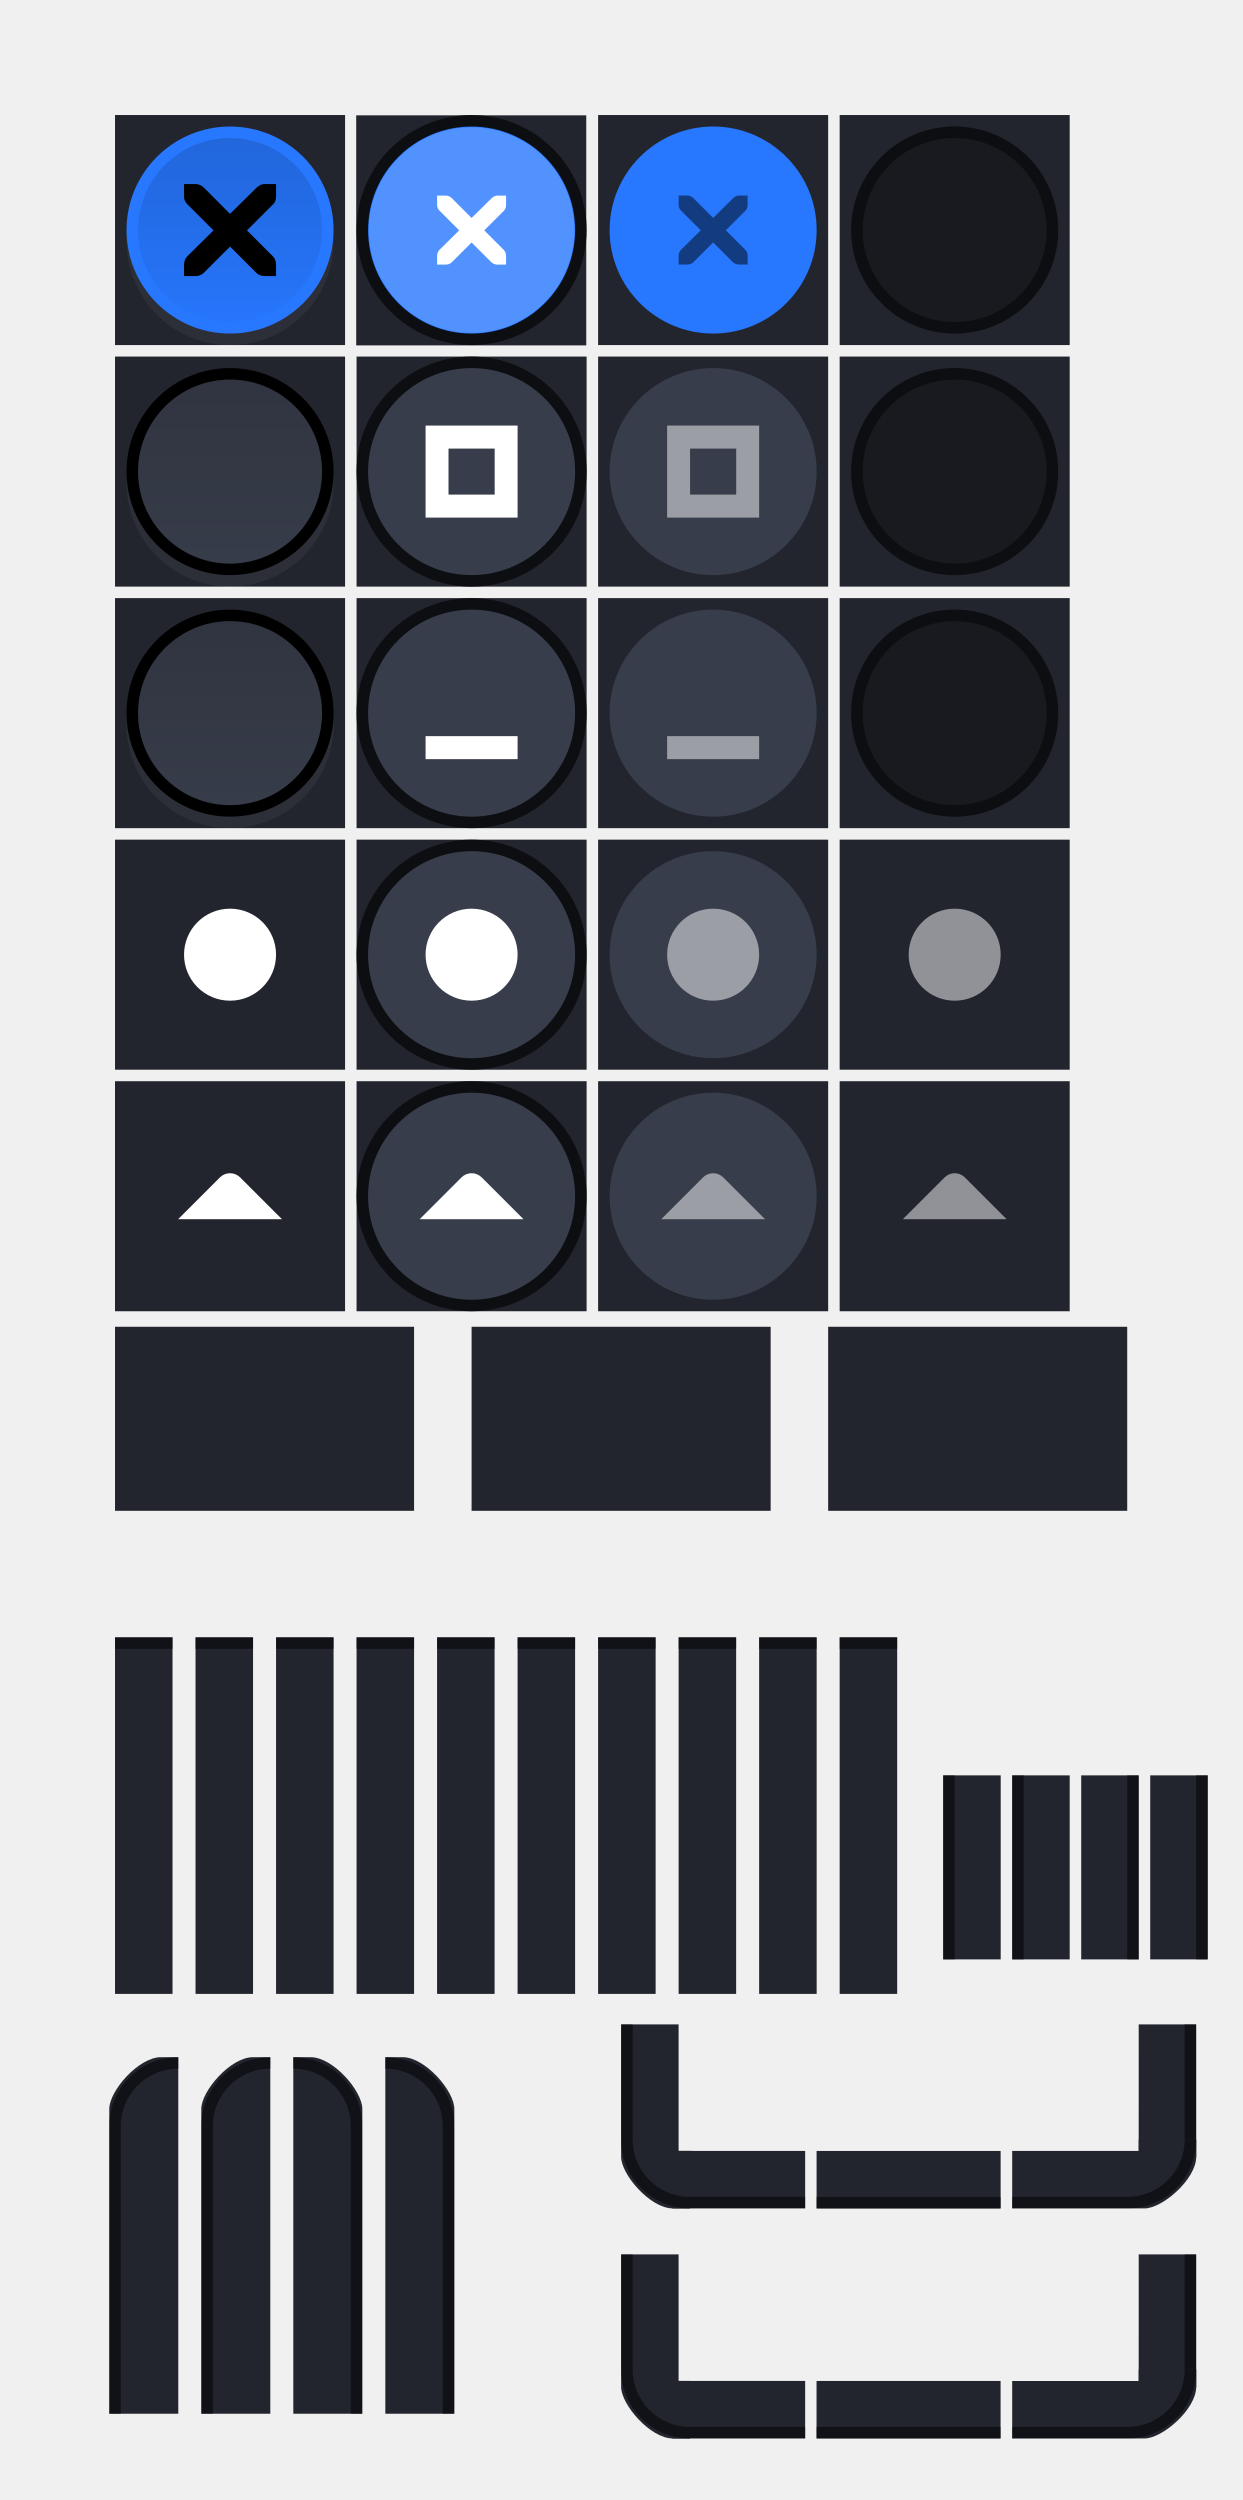
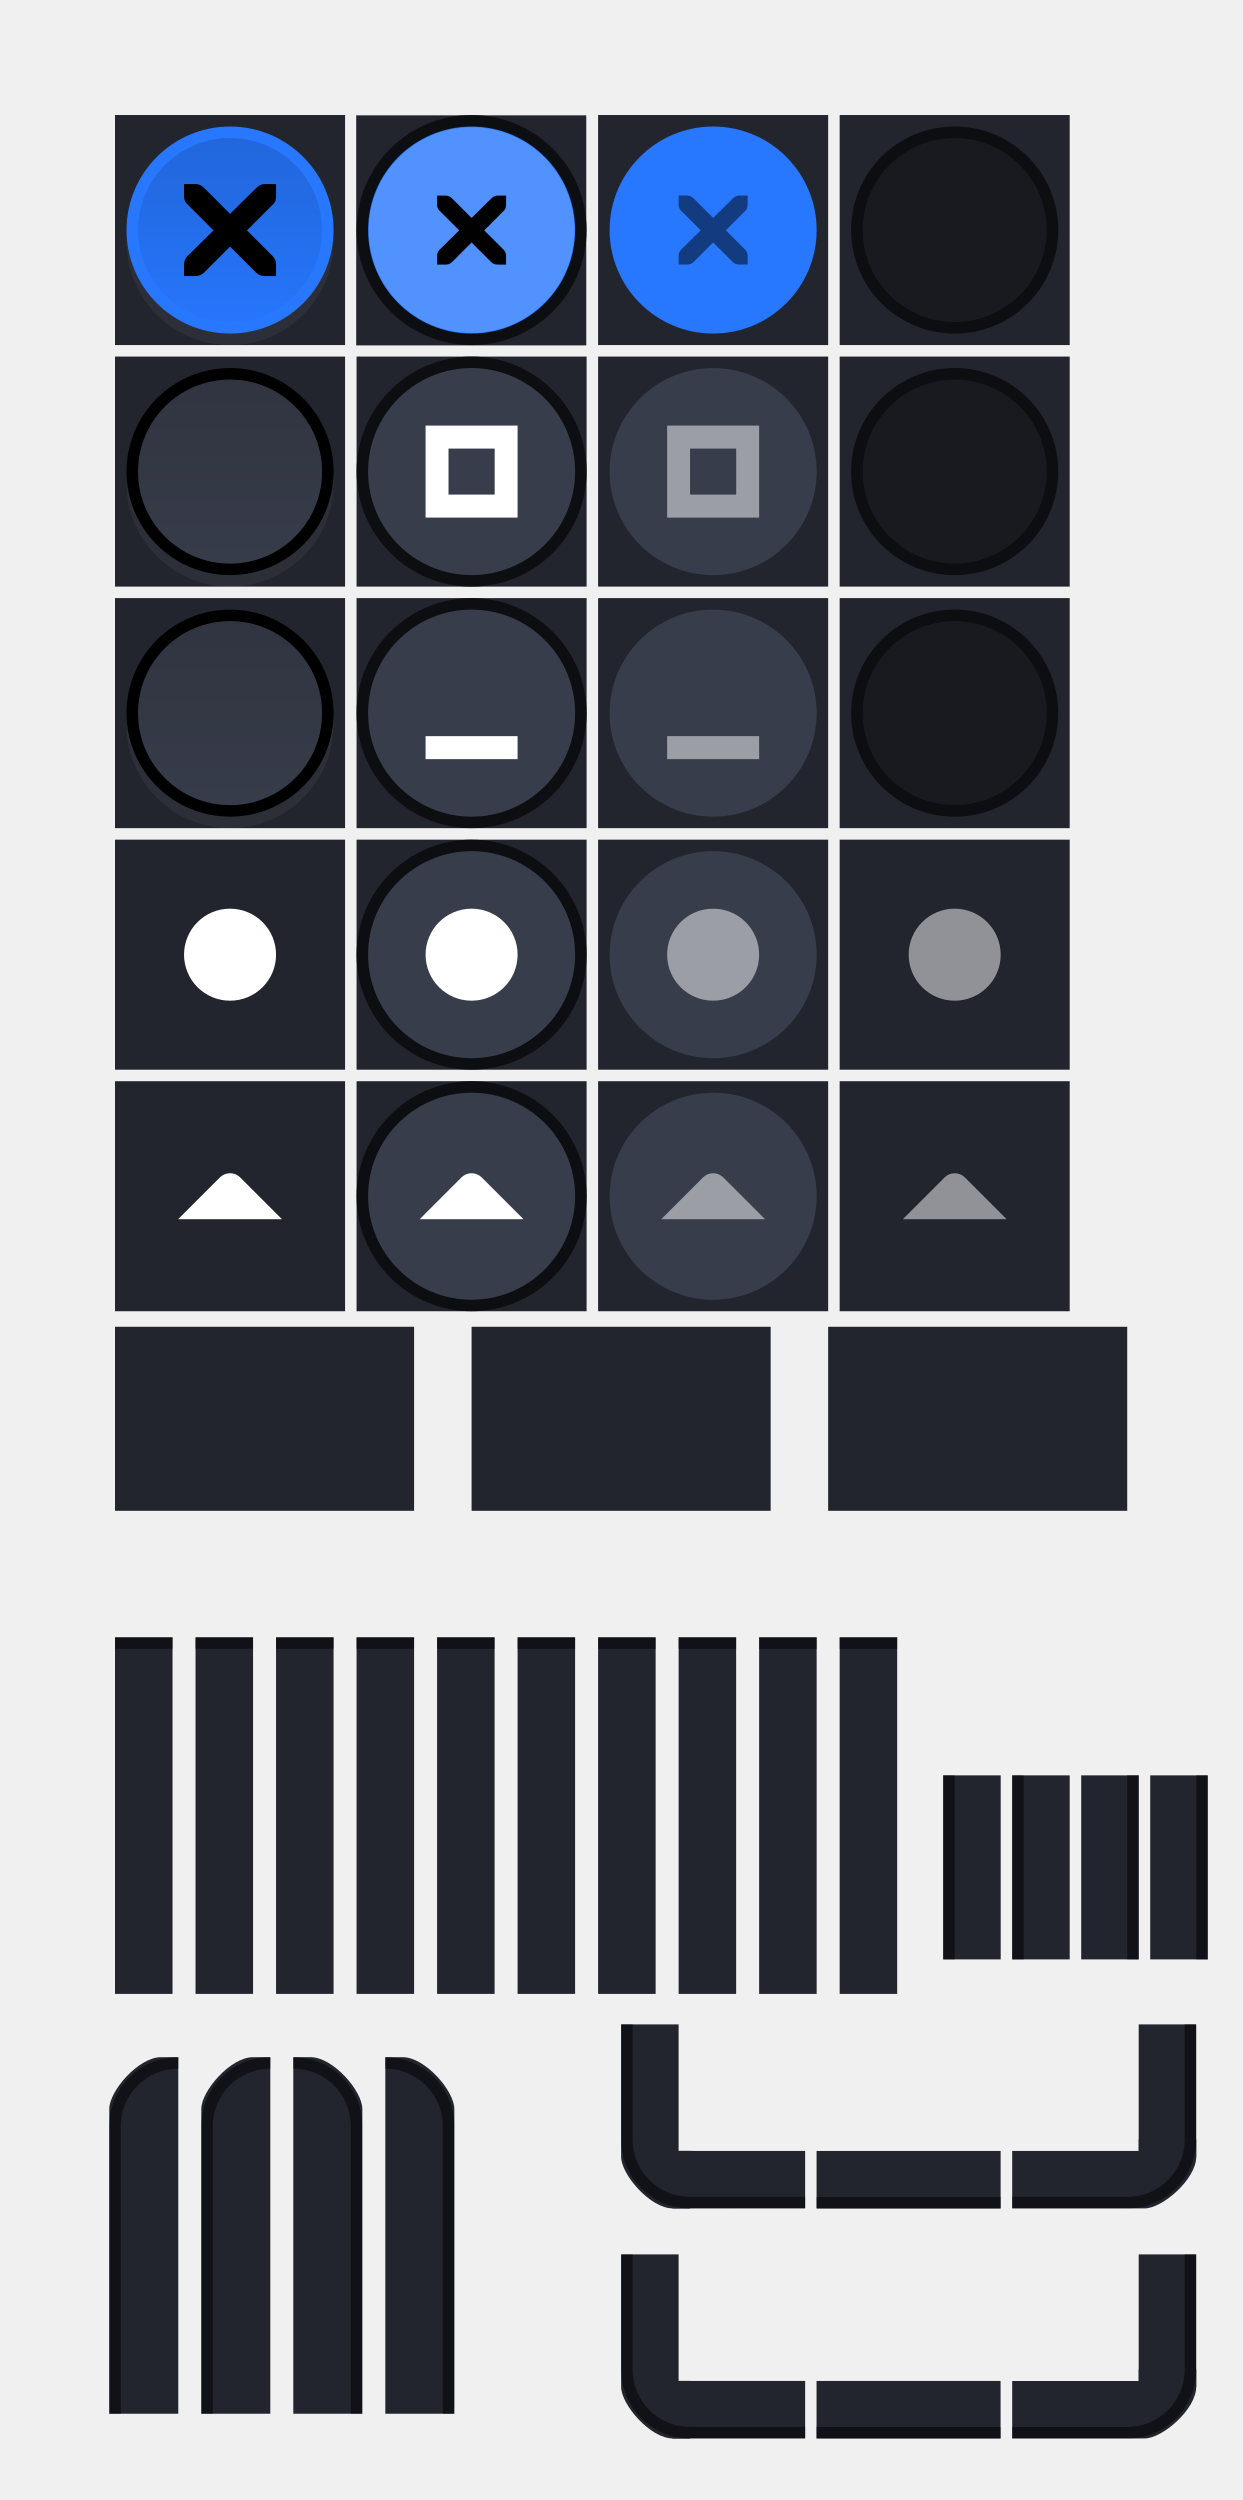
<svg xmlns="http://www.w3.org/2000/svg" xmlns:xlink="http://www.w3.org/1999/xlink" version="1.1" viewBox="0 0 108 217.35">
  <defs>
    <linearGradient id="linearGradient1078">
      <stop style="stop-opacity:.149" offset="0" />
      <stop style="stop-opacity:0" offset="1" />
    </linearGradient>
    <linearGradient id="linearGradient1387">
      <stop stop-color="#383d4b" offset="0" />
      <stop stop-color="#383d4b" offset=".6" />
      <stop stop-color="#13151a" offset="1" />
    </linearGradient>
    <clipPath id="b">
      <rect x="109.41" y="196.63" width="16" height="16" opacity=".3" />
    </clipPath>
    <clipPath id="a">
      <rect x="9.5" y="178.85" width="6" height="31" fill="#fff" opacity=".539" />
    </clipPath>
    <radialGradient id="radialGradient1090-4-5" cx="19" cy="571.7" r="7.503" gradientTransform="matrix(1.4225 -5.3748e-7 5.371e-7 1.4225 57.973 -174.87)" gradientUnits="userSpaceOnUse" xlink:href="#linearGradient1387" />
    <radialGradient id="radialGradient1090-7" cx="19" cy="571.7" r="7.503" gradientTransform="matrix(1.433 -5.4148e-7 5.4109e-7 1.433 -8.2283 -213.91)" gradientUnits="userSpaceOnUse" xlink:href="#linearGradient1387" />
    <radialGradient id="radialGradient1090-7-3" cx="19" cy="571.7" r="7.503" gradientTransform="matrix(1.433 -5.4148e-7 5.4109e-7 1.433 -8.2283 -180.91)" gradientUnits="userSpaceOnUse" xlink:href="#linearGradient1387" />
    <radialGradient id="radialGradient1090-4-5-6" cx="19" cy="571.7" r="7.503" gradientTransform="matrix(1.4225 -5.3748e-7 5.371e-7 1.4225 57.973 -207.87)" gradientUnits="userSpaceOnUse" xlink:href="#linearGradient1387" />
    <linearGradient id="linearGradient1080" x1="19" x2="19" y1="562.36" y2="581.25" gradientUnits="userSpaceOnUse" xlink:href="#linearGradient1078" />
    <linearGradient id="linearGradient1080-6" x1="19" x2="19" y1="562.36" y2="581.25" gradientTransform="translate(3e-7 33)" gradientUnits="userSpaceOnUse" xlink:href="#linearGradient1078" />
    <linearGradient id="linearGradient1080-62" x1="19" x2="19" y1="562.36" y2="581.25" gradientTransform="translate(-2e-7 66)" gradientUnits="userSpaceOnUse" xlink:href="#linearGradient1078" />
    <clipPath id="clipPath6191">
      <path d="m9.5 194.85v-16h16v5h-11v11z" style="stroke-linecap:round;stroke-linejoin:round;stroke-width:30.2" />
    </clipPath>
  </defs>
  <rect id="menu-active" x="10" y="115.35" width="26" height="16" fill="#23252e" />
  <use id="menu-pressed" transform="translate(31 -2.0352e-5)" width="100%" height="100%" fill="#ffffff" xlink:href="#menu-active" />
  <use id="menu-inactive" transform="translate(62 -2.0352e-5)" width="100%" height="100%" fill="#ffffff" xlink:href="#menu-active" />
  <g id="title-1-active" transform="translate(1.4109e-5 5.2093e-5)">
    <g id="" transform="matrix(.17857 0 0 1 9.1072 -415.01)">
      <rect x="5" y="557.36" width="28" height="31" fill="#23252e" style="stroke-width:1.01" />
    </g>
    <rect x="10" y="142.35" width="5" height="1" opacity=".5" />
  </g>
  <use id="title-2-active" transform="translate(7)" width="100%" height="100%" xlink:href="#title-1-active" />
  <use id="title-3-active" transform="translate(14)" width="100%" height="100%" xlink:href="#title-1-active" />
  <use id="title-4-active" transform="translate(21)" width="100%" height="100%" xlink:href="#title-1-active" />
  <use id="title-5-active" transform="translate(28)" width="100%" height="100%" xlink:href="#title-1-active" />
  <use id="title-1-inactive" transform="translate(35)" width="100%" height="100%" xlink:href="#title-1-active" />
  <use id="title-2-inactive" transform="translate(42)" width="100%" height="100%" xlink:href="#title-1-active" />
  <use id="title-3-inactive" transform="translate(49)" width="100%" height="100%" xlink:href="#title-1-active" />
  <use id="title-4-inactive" transform="translate(56)" width="100%" height="100%" xlink:href="#title-1-active" />
  <use id="title-5-inactive" transform="translate(63)" width="100%" height="100%" xlink:href="#title-1-active" />
  <g id="top-left-active" transform="translate(1.4109e-5 5.2093e-5)" clip-path="url(#a)">
    <path d="m14 178.85h19.5c3.324 0 6 2.676 6 6v27c0 3.324-2.676 6-6 6h-18c-3.324 0-6-2.676-6-6l-1.41e-5 -28.5c-8e-7 -1.557 2.534-4.5 4.5-4.5z" style="fill:#23252e;stroke-width:1.01" />
    <path d="m15.5 179.35c3.047 0 5.5 2.453 5.5 5.5v27c0 3.047-2.453 5.5-5.5 5.5s-5.5-2.453-5.5-5.5v-27c0-3.047 2.453-5.5 5.5-5.5z" style="fill:none;opacity:.5;stroke-linecap:square;stroke-width:1.01;stroke:#000" />
  </g>
  <rect x="9.5" y="178.85" width="7" height="28" fill="none" />
  <use id="top-left-inactive" transform="translate(8)" width="100%" height="100%" fill="#ffffff" xlink:href="#top-left-active" />
  <use id="top-right-active" transform="matrix(-1 0 0 1 41 0)" width="100%" height="100%" fill="#ffffff" xlink:href="#top-left-active" />
  <use id="top-right-inactive" transform="matrix(-1 0 0 1 49 0)" width="100%" height="100%" fill="#ffffff" xlink:href="#top-left-active" />
  <g id="left-active" transform="translate(25.281 -32.49)">
    <rect x="56.719" y="186.84" width="5" height="16" fill="#23252e" style="stroke-width:1.01" />
    <rect transform="scale(-1,1)" x="-57.719" y="186.84" width="1" height="16" opacity=".5" />
  </g>
  <use id="left-inactive" transform="translate(5.9998)" width="100%" height="100%" xlink:href="#left-active" />
  <use id="right-active" transform="matrix(-1 0 0 1 181 0)" width="100%" height="100%" xlink:href="#left-active" />
  <use id="right-inactive" transform="matrix(-1 0 0 1 187 0)" width="100%" height="100%" xlink:href="#left-active" />
  <use id="bottom-active" transform="rotate(-90 95.324 178.68)" width="100%" height="100%" xlink:href="#left-active" />
  <use id="bottom-inactive" transform="rotate(-90 105.32 188.68)" width="100%" height="100%" xlink:href="#left-active" />
  <g id="bottom-left-active" transform="translate(-55.41 -20.63)" clip-path="url(#b)">
    <path transform="translate(55.408,19.279)" d="m58.447 193.35h13.555l-0.003-4.999-13.553-1e-3z" fill="#23252e" style="fill:#23252e;stroke-width:1.01" />
    <path d="m113.92 212.62 12.429-9.9e-4v-0.999l-12.429-1e-5z" opacity=".5" />
    <use transform="matrix(1,0,0,-1,99.908,391.48)" width="100%" height="100%" clip-path="url(#clipPath6191)" fill="#ffffff" xlink:href="#top-left-active" />
  </g>
  <use id="bottom-right-active" transform="rotate(-90 79 167)" width="100%" height="100%" xlink:href="#bottom-left-active" />
  <use id="bottom-right-inactive" transform="rotate(-90 89 177)" width="100%" height="100%" xlink:href="#bottom-left-active" />
  <use id="bottom-left-inactive" transform="translate(3.3789e-7 20)" width="100%" height="100%" xlink:href="#bottom-left-active" />
  <g id="close-active" transform="translate(1 -551.36)">
    <rect x="9" y="561.36" width="20" height="20" fill="#23252e" stroke-width=".714" />
    <path d="m19 563.36c-4.964 0-9 4.036-9 9 0 4.964 4.036 9 9 9s9-4.036 9-9-4.036-9-9-9z" color="#000000" color-rendering="auto" dominant-baseline="auto" fill="#2777ff" image-rendering="auto" shape-rendering="auto" solid-color="#000000" stop-color="#000000" style="fill:#fff;opacity:.05;stroke-width:1.01" />
    <path d="m19 562.36c-4.964 0-9 4.036-9 9 0 4.964 4.036 9 9 9s9-4.036 9-9-4.036-9-9-9z" color="#000000" color-rendering="auto" dominant-baseline="auto" fill="#2777ff" image-rendering="auto" shape-rendering="auto" solid-color="#000000" stop-color="#000000" style="stroke-width:1.01" />
    <path d="m15.003 567.36h1c0.011-1.4e-4 0.021-4.8e-4 0.031 0 0.255 0.011 0.51 0.129 0.687 0.312l2.28 2.281 2.312-2.281c0.266-0.231 0.447-0.305 0.687-0.312h1v1c0 0.286-0.034 0.551-0.25 0.75l-2.28 2.281 2.249 2.25c0.188 0.188 0.281 0.453 0.281 0.719v1h-1c-0.265-1e-5 -0.53-0.093-0.719-0.281l-2.28-2.281-2.28 2.281c-0.188 0.188-0.453 0.281-0.719 0.281h-1v-1c0-0.265 0.093-0.531 0.281-0.719l2.28-2.25-2.28-2.281c-0.211-0.195-0.303-0.469-0.281-0.75v-1z" color="#bebebe" enable-background="new" stroke-width="1.333" />
    <path d="m19 563.36c-4.412 0-8 3.588-8 8 0 4.412 3.588 8 8 8s8-3.588 8-8-3.588-8-8-8z" color="#000000" color-rendering="auto" dominant-baseline="auto" fill="#2777ff" image-rendering="auto" shape-rendering="auto" solid-color="#000000" stop-color="#000000" style="fill:url(#linearGradient1080);stroke-width:.889" />
  </g>
  <g id="close-prelight" transform="matrix(1.0573 0 0 1.0573 -13.977 -584.07)">
    <rect x="42.51" y="561.9" width="18.917" height="18.917" fill="#23252e" stroke-width=".676" />
    <path d="m51.998 562.35c-4.959 0-8.985 4.026-8.985 8.985s4.026 8.985 8.985 8.985c4.959 0 8.985-4.026 8.985-8.985s-4.026-8.985-8.985-8.985z" color="#000000" color-rendering="auto" dominant-baseline="auto" fill="#2777ff" image-rendering="auto" shape-rendering="auto" solid-color="#000000" stop-color="#000000" style="stroke-width:.946;stroke:#0d0e11" />
    <path d="m51.998 562.88c-4.667 0-8.457 3.79-8.457 8.457s3.789 8.457 8.457 8.457 8.457-3.79 8.457-8.457-3.789-8.457-8.457-8.457z" color="#000000" color-rendering="auto" dominant-baseline="auto" fill="#fff" image-rendering="auto" opacity=".1" shape-rendering="auto" solid-color="#000000" stop-color="#000000" style="fill:#fff;opacity:.2" />
-     <path d="m49.163 568.5h0.709c0.008-9e-5 0.015-3.3e-4 0.022 0 0.181 8e-3 0.362 0.091 0.487 0.222l1.617 1.618 1.64-1.618c0.188-0.164 0.317-0.217 0.487-0.222h0.709v0.709c0 0.203-0.024 0.391-0.177 0.532l-1.617 1.618 1.595 1.596c0.133 0.133 0.199 0.322 0.199 0.51v0.709h-0.709c-0.188-1e-5 -0.376-0.066-0.51-0.2l-1.617-1.618-1.617 1.618c-0.133 0.134-0.322 0.2-0.51 0.2h-0.709v-0.709c0-0.188 0.066-0.376 0.199-0.51l1.617-1.596-1.617-1.618c-0.149-0.138-0.215-0.333-0.199-0.532v-0.709z" color="#bebebe" enable-background="new" fill="#fff" stroke-width="1.092" />
+     <path d="m49.163 568.5h0.709c0.008-9e-5 0.015-3.3e-4 0.022 0 0.181 8e-3 0.362 0.091 0.487 0.222l1.617 1.618 1.64-1.618c0.188-0.164 0.317-0.217 0.487-0.222h0.709v0.709c0 0.203-0.024 0.391-0.177 0.532l-1.617 1.618 1.595 1.596c0.133 0.133 0.199 0.322 0.199 0.51v0.709h-0.709c-0.188-1e-5 -0.376-0.066-0.51-0.2l-1.617-1.618-1.617 1.618c-0.133 0.134-0.322 0.2-0.51 0.2h-0.709v-0.709c0-0.188 0.066-0.376 0.199-0.51l1.617-1.596-1.617-1.618c-0.149-0.138-0.215-0.333-0.199-0.532v-0.709z" color="#bebebe" enable-background="new" fill="#fff" stroke-width="1.092" style="fill:#010101" />
  </g>
  <g id="close-pressed" transform="translate(-23 -551.36)">
    <rect x="75" y="561.36" width="20" height="20" fill="#23252e" stroke-width=".714" />
    <path d="m85 562.36c-4.964 0-9 4.036-9 9s4.036 9 9 9 9-4.036 9-9-4.036-9-9-9z" color="#000000" color-rendering="auto" dominant-baseline="auto" fill="#2777ff" image-rendering="auto" shape-rendering="auto" solid-color="#000000" stop-color="#000000" style="stroke-width:1.01" />
    <path d="m82.002 568.36h0.75c8e-3 -9e-5 0.016-3.5e-4 0.023 0 0.191 8e-3 0.382 0.096 0.515 0.234l1.71 1.711 1.734-1.711c0.199-0.173 0.335-0.229 0.515-0.234h0.75v0.75c0 0.215-0.026 0.413-0.187 0.562l-1.71 1.711 1.687 1.687c0.141 0.141 0.211 0.34 0.211 0.539v0.75h-0.75c-0.199 0-0.398-0.07-0.539-0.211l-1.71-1.711-1.71 1.711c-0.141 0.141-0.34 0.211-0.539 0.211h-0.75v-0.75c0-0.199 0.07-0.398 0.211-0.539l1.71-1.687-1.71-1.711c-0.158-0.146-0.227-0.352-0.211-0.562v-0.75z" color="#bebebe" enable-background="new" opacity=".5" stroke-width="1.155" />
  </g>
  <g id="close-inactive" transform="translate(-35 -551.36)">
    <rect x="108" y="561.36" width="20" height="20" fill="#23252e" stroke-width=".714" />
    <path d="m118 562.86c-4.694 0-8.5 3.806-8.5 8.5 0 4.694 3.806 8.5 8.5 8.5s8.5-3.806 8.5-8.5-3.806-8.5-8.5-8.5z" fill="#191a20" stroke="#0e0f12" style="fill:#191a20;stroke-width:1.01;stroke:#0d0e11" />
  </g>
  <g id="maximize-active" transform="translate(1 -563.36)">
    <rect x="9" y="594.36" width="20" height="20" fill="#23252e" stroke-width=".714" />
    <path d="m19 596.36c-4.964 0-9 4.036-9 9 0 4.964 4.036 9 9 9s9-4.036 9-9-4.036-9-9-9z" color="#000000" color-rendering="auto" dominant-baseline="auto" fill="#2777ff" image-rendering="auto" shape-rendering="auto" solid-color="#000000" stop-color="#000000" style="fill:#fff;opacity:.05;stroke-width:1.01" />
    <path d="m19 595.86c-4.694 0-8.5 3.806-8.5 8.5 0 4.694 3.806 8.5 8.5 8.5s8.5-3.806 8.5-8.5-3.806-8.5-8.5-8.5z" fill="url(#radialGradient1090-7)" stroke="#020202" style="fill:#383d4b;stroke:#000" />
    <path d="m19 596.36c-4.412 0-8 3.588-8 8 0 4.412 3.588 8 8 8s8-3.588 8-8-3.588-8-8-8z" color="#000000" color-rendering="auto" dominant-baseline="auto" fill="#2777ff" image-rendering="auto" shape-rendering="auto" solid-color="#000000" stop-color="#000000" style="fill:url(#linearGradient1080-6);stroke-width:.889" />
  </g>
  <g id="maximize-prelight" transform="translate(-11 -563.36)">
    <rect x="42" y="594.36" width="20" height="20" fill="#23252e" stroke-width=".714" />
    <path d="m52 594.86c-5.24 0-9.5 4.26-9.5 9.5 0 5.24 4.26 9.5 9.5 9.5s9.5-4.26 9.5-9.5-4.26-9.5-9.5-9.5z" color="#000000" color-rendering="auto" dominant-baseline="auto" fill="#383d4b" image-rendering="auto" shape-rendering="auto" solid-color="#000000" stop-color="#000000" style="stroke:#0d0e11" />
    <path d="m48 600.36v8h8v-8zm1.994 2h4.012v4h-4.012z" color="#000000" color-rendering="auto" dominant-baseline="auto" fill="#fff" image-rendering="auto" shape-rendering="auto" solid-color="#000000" style="stroke-width:1.01" />
  </g>
  <g id="maximize-pressed" transform="translate(-23 -563.36)">
    <rect x="75" y="594.36" width="20" height="20" fill="#23252e" stroke-width=".714" />
    <path d="m85 595.36c-4.964 0-9 4.036-9 9s4.036 9 9 9 9-4.036 9-9-4.036-9-9-9z" color="#000000" color-rendering="auto" dominant-baseline="auto" fill="url(#radialGradient1090-4-5-6)" image-rendering="auto" shape-rendering="auto" solid-color="#000000" stop-color="#000000" style="fill:#383d4b;stroke-width:1.01" />
    <path d="m81 600.36v8h8v-8zm1.994 2h4.012v4h-4.012z" color="#000000" color-rendering="auto" dominant-baseline="auto" fill="#fff" image-rendering="auto" shape-rendering="auto" solid-color="#000000" style="fill:#fff;opacity:.5;stroke-width:1.01" />
  </g>
  <g id="maximize-inactive" transform="translate(-35 -563.36)">
    <rect x="108" y="594.36" width="20" height="20" fill="#23252e" stroke-width=".714" />
    <path d="m118 595.86c-4.694 0-8.5 3.806-8.5 8.5 0 4.694 3.806 8.5 8.5 8.5s8.5-3.806 8.5-8.5-3.806-8.5-8.5-8.5z" fill="#191a20" stroke="#0e0f12" style="fill:#191a20;stroke-width:1.01;stroke:#0d0e11" />
  </g>
  <g id="hide-active" transform="translate(1 -575.36)">
    <rect x="9" y="627.36" width="20" height="20" fill="#23252e" stroke-width=".714" />
    <path d="m19 629.36c-4.964 0-9 4.036-9 9 0 4.964 4.036 9 9 9s9-4.036 9-9-4.036-9-9-9z" color="#000000" color-rendering="auto" dominant-baseline="auto" fill="#2777ff" image-rendering="auto" shape-rendering="auto" solid-color="#000000" stop-color="#000000" style="fill:#fff;opacity:.05;stroke-width:1.01" />
    <path d="m19 628.86c-4.694 0-8.5 3.806-8.5 8.5 0 4.694 3.806 8.5 8.5 8.5s8.5-3.806 8.5-8.5-3.806-8.5-8.5-8.5z" fill="url(#radialGradient1090-7-3)" stroke="#020202" style="fill:#383d4b;stroke:#000" />
    <path d="m19 629.36c-4.412 0-8 3.588-8 8 0 4.412 3.588 8 8 8s8-3.588 8-8-3.588-8-8-8z" color="#000000" color-rendering="auto" dominant-baseline="auto" fill="#2777ff" image-rendering="auto" shape-rendering="auto" solid-color="#000000" stop-color="#000000" style="fill:url(#linearGradient1080-62);stroke-width:.889" />
  </g>
  <g id="hide-prelight" transform="translate(-11 -575.36)">
    <rect x="42" y="627.36" width="20" height="20" fill="#23252e" stroke-width=".714" />
    <path d="m52 627.86c-5.24 0-9.5 4.26-9.5 9.5 0 5.24 4.26 9.5 9.5 9.5s9.5-4.26 9.5-9.5-4.26-9.5-9.5-9.5z" color="#000000" color-rendering="auto" dominant-baseline="auto" fill="#383d4b" image-rendering="auto" shape-rendering="auto" solid-color="#000000" stop-color="#000000" style="stroke:#0d0e11" />
    <path d="m48 639.36v2h8v-2" color="#000000" color-rendering="auto" dominant-baseline="auto" fill="#fff" image-rendering="auto" shape-rendering="auto" solid-color="#000000" style="stroke-width:1.01" />
  </g>
  <g id="hide-pressed" transform="translate(-23 -575.36)">
    <rect x="75" y="627.36" width="20" height="20" fill="#23252e" stroke-width=".714" />
    <path d="m85 628.36c-4.964 0-9 4.036-9 9s4.036 9 9 9 9-4.036 9-9-4.036-9-9-9z" color="#000000" color-rendering="auto" dominant-baseline="auto" fill="url(#radialGradient1090-4-5)" image-rendering="auto" shape-rendering="auto" solid-color="#000000" stop-color="#000000" style="fill:#383d4b;stroke-width:1.01" />
    <path d="m81 639.36v2h8v-2" color="#000000" color-rendering="auto" dominant-baseline="auto" fill="#fff" image-rendering="auto" shape-rendering="auto" solid-color="#000000" style="fill:#fff;opacity:.5;stroke-width:1.01" />
  </g>
  <g id="hide-inactive" transform="translate(-35 -575.36)">
    <rect x="108" y="627.36" width="20" height="20" fill="#23252e" stroke-width=".714" />
    <path d="m118 628.86c-4.694 0-8.5 3.806-8.5 8.5 0 4.694 3.806 8.5 8.5 8.5s8.5-3.806 8.5-8.5-3.806-8.5-8.5-8.5z" fill="#191a20" stroke="#0e0f12" style="fill:#191a20;stroke-width:1.01;stroke:#0d0e11" />
  </g>
  <g id="stick-active" transform="translate(1 -521.36)">
    <rect x="9" y="594.36" width="20" height="20" fill="#23252e" stroke-width=".714" />
    <circle cx="19" cy="604.36" r="4" fill="#fff" />
  </g>
  <g id="stick-prelight" transform="translate(-11 -521.36)">
    <rect x="42" y="594.36" width="20" height="20" fill="#23252e" stroke-width=".714" />
    <path d="m52 594.86c-5.24 0-9.5 4.26-9.5 9.5 0 5.24 4.26 9.5 9.5 9.5s9.5-4.26 9.5-9.5-4.26-9.5-9.5-9.5z" color="#000000" color-rendering="auto" dominant-baseline="auto" fill="#383d4b" image-rendering="auto" shape-rendering="auto" solid-color="#000000" stop-color="#000000" style="stroke:#0d0e11" />
    <circle cx="52" cy="604.36" r="4" fill="#fff" style="stroke-width:1.01" />
  </g>
  <g id="stick-pressed" transform="translate(-23 -521.36)">
    <rect x="75" y="594.36" width="20" height="20" fill="#23252e" stroke-width=".714" />
    <path d="m85 595.36c-4.964 0-9 4.036-9 9s4.036 9 9 9 9-4.036 9-9-4.036-9-9-9z" color="#000000" color-rendering="auto" dominant-baseline="auto" fill="url(#radialGradient1090-4-5-6)" image-rendering="auto" shape-rendering="auto" solid-color="#000000" stop-color="#000000" style="fill:#383d4b;stroke-width:1.01" />
    <circle cx="85" cy="604.36" r="4" fill="#fff" style="fill:#fff;opacity:.5;stroke-width:1.01" />
  </g>
  <g id="stick-inactive" transform="translate(-35 -521.36)">
    <rect x="108" y="594.36" width="20" height="20" fill="#23252e" stroke-width=".714" />
    <circle cx="118" cy="604.36" r="4" fill="#fff" opacity=".5" />
  </g>
  <g id="shade-active" transform="translate(1 -533.36)">
    <rect x="8.999" y="627.36" width="20" height="20" fill="#23252e" stroke-width=".714" />
    <path d="m23.515 639.36-3.638-3.638c-0.483-0.483-1.272-0.483-1.755 0l-3.638 3.638h9.031" fill="#fff" fill-rule="evenodd" stroke-width="1.515" />
  </g>
  <g id="shade-prelight" transform="translate(-11 -533.36)">
    <rect x="42" y="627.36" width="20" height="20" fill="#23252e" stroke-width=".714" />
    <path d="m52 627.86c-5.24 0-9.5 4.26-9.5 9.5 0 5.24 4.26 9.5 9.5 9.5s9.5-4.26 9.5-9.5-4.26-9.5-9.5-9.5z" color="#000000" color-rendering="auto" dominant-baseline="auto" fill="#383d4b" image-rendering="auto" shape-rendering="auto" solid-color="#000000" stop-color="#000000" style="stroke:#0d0e11" />
    <path d="m56.515 639.36-3.638-3.638c-0.483-0.483-1.272-0.483-1.755 0l-3.638 3.638h9.031" fill="#fff" fill-rule="evenodd" stroke-width="1.515" />
  </g>
  <g id="shade-pressed" transform="translate(-23 -533.36)">
    <rect x="75" y="627.36" width="20" height="20" fill="#23252e" stroke-width=".714" />
    <path d="m85 628.36c-4.964 0-9 4.036-9 9s4.036 9 9 9 9-4.036 9-9-4.036-9-9-9z" color="#000000" color-rendering="auto" dominant-baseline="auto" fill="url(#radialGradient1090-4-5)" image-rendering="auto" shape-rendering="auto" solid-color="#000000" stop-color="#000000" style="fill:#383d4b;stroke-width:1.01" />
    <path d="m89.515 639.36-3.638-3.638c-0.483-0.483-1.272-0.483-1.755 0l-3.638 3.638h9.031" fill="#fff" fill-rule="evenodd" stroke-width="1.515" style="fill:#fff;opacity:.5" />
  </g>
  <g id="shade-inactive" transform="translate(-35 -533.36)">
    <rect x="108" y="627.36" width="20" height="20" fill="#23252e" stroke-width=".714" />
    <path d="m122.52 639.36-3.638-3.638c-0.483-0.483-1.272-0.483-1.755 0l-3.638 3.638h9.031" fill="#fff" fill-rule="evenodd" opacity=".5" stroke-width="1.515" />
  </g>
</svg>
